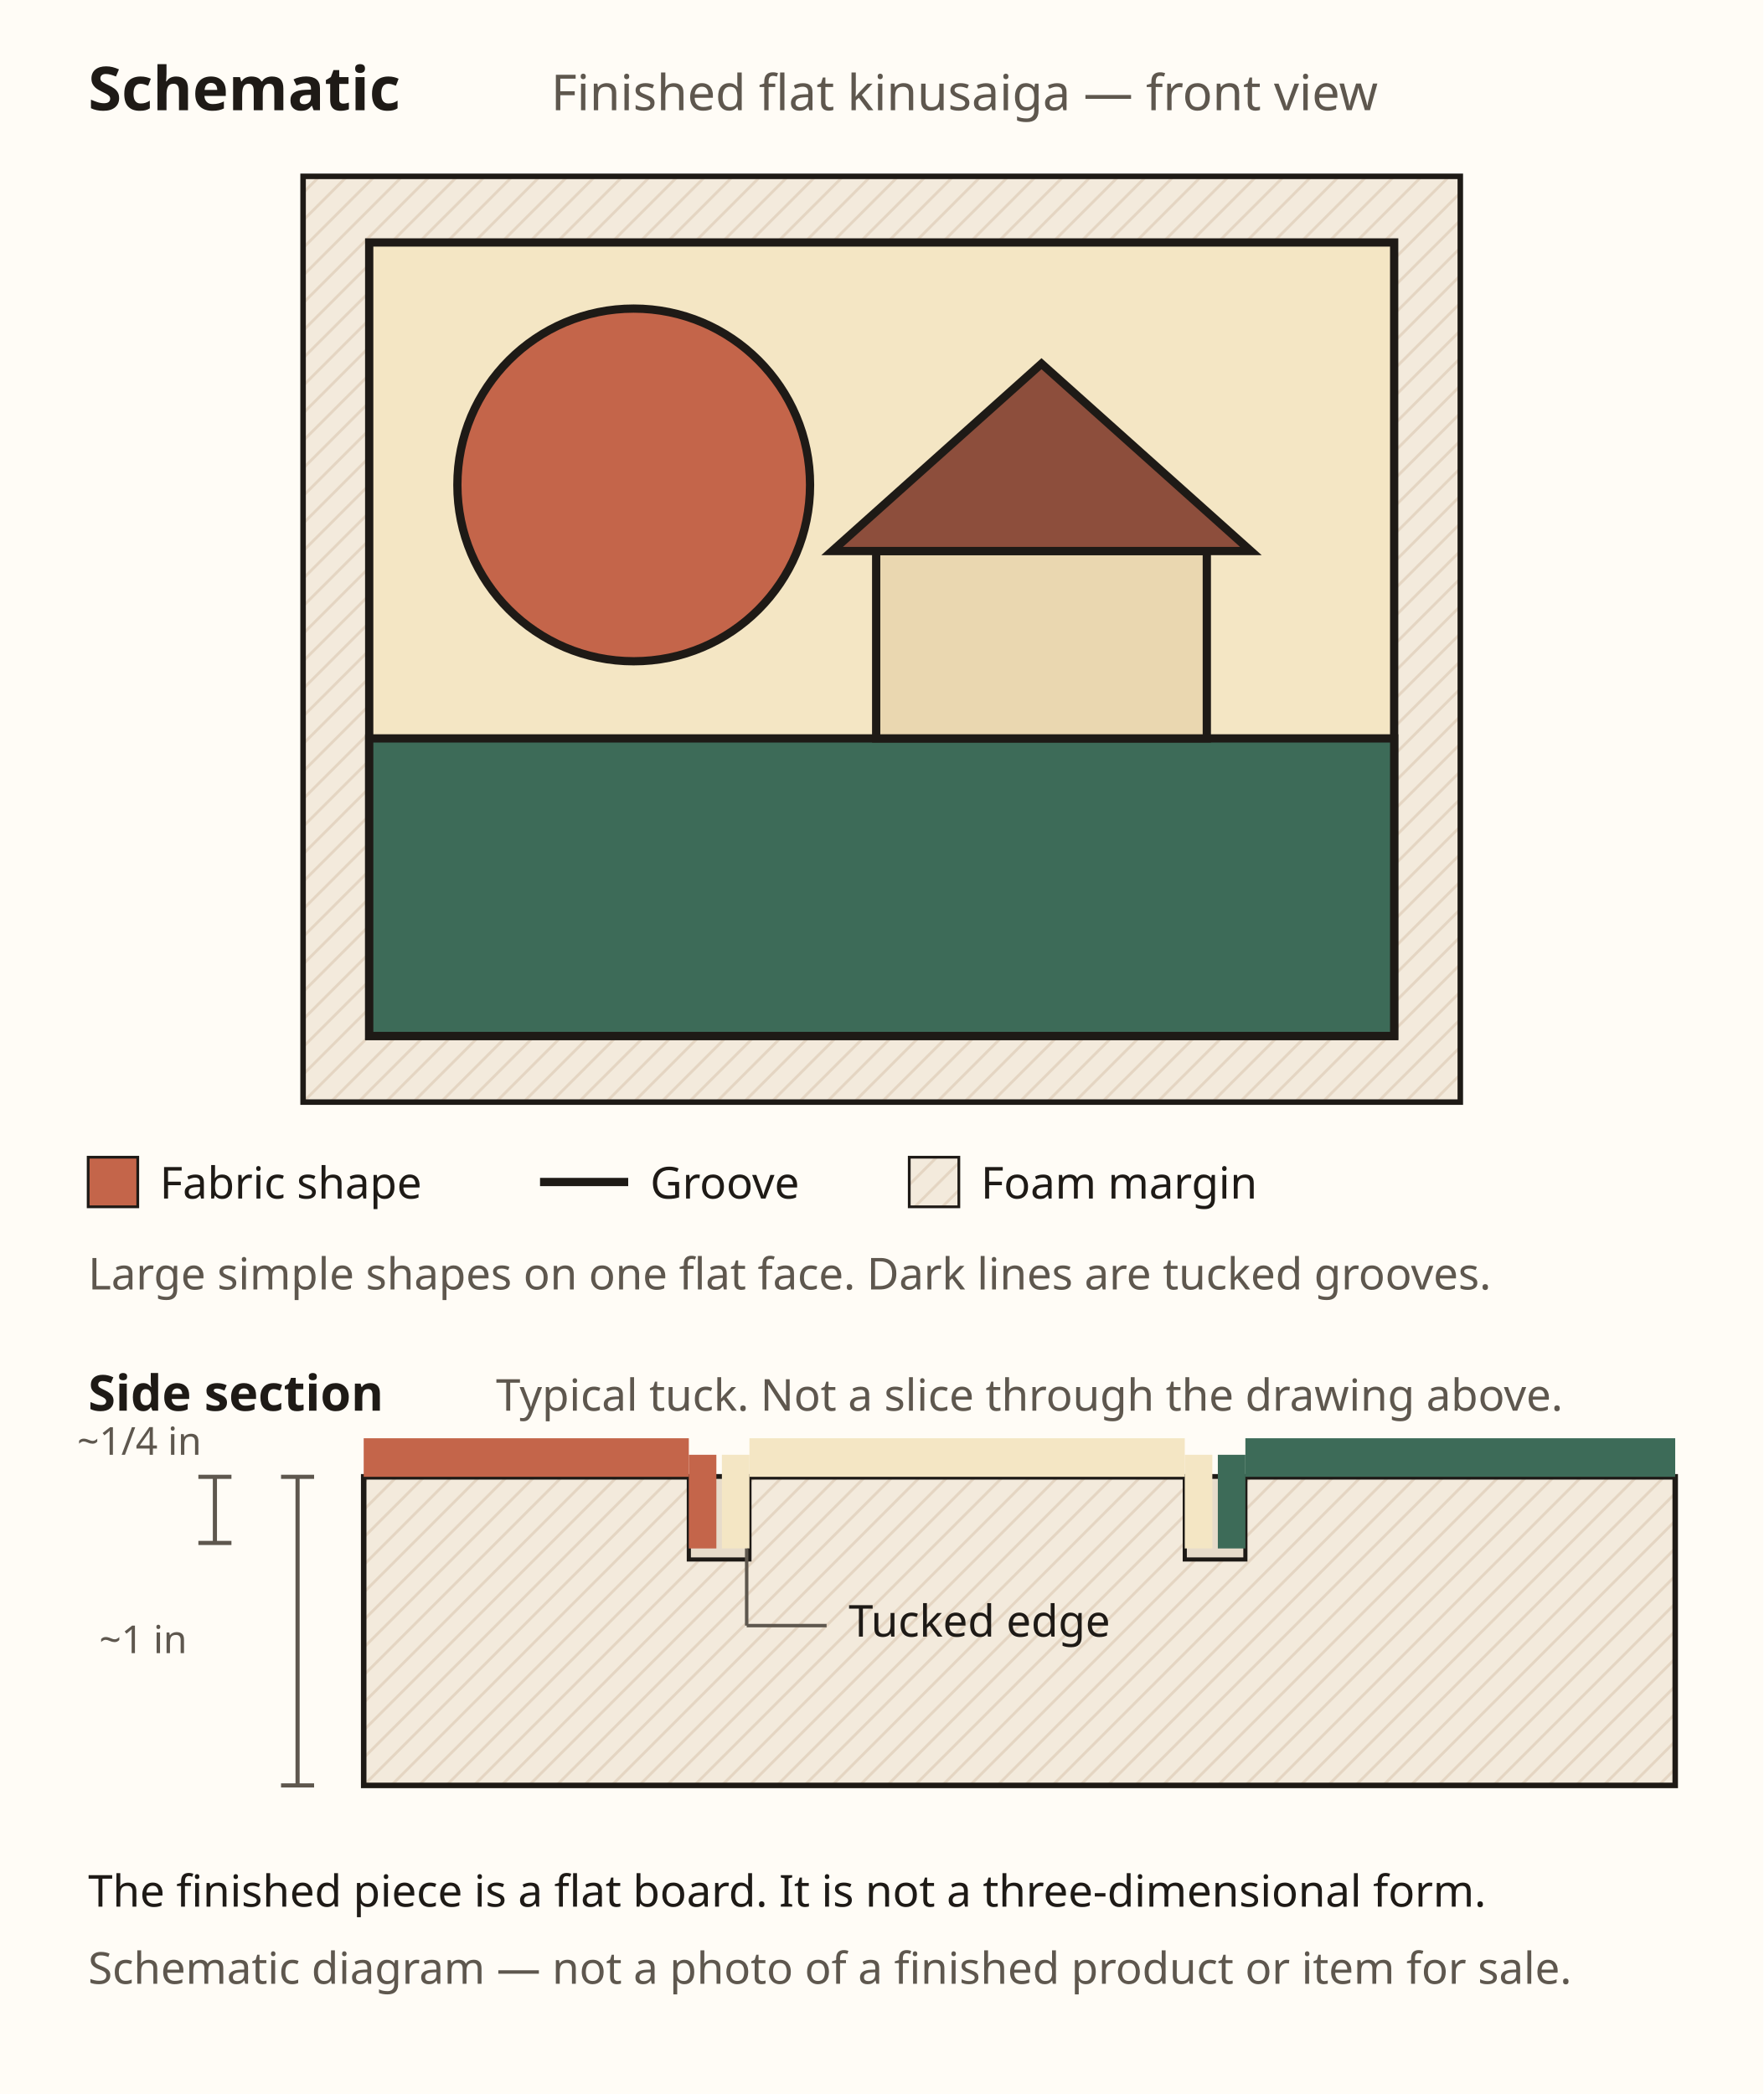
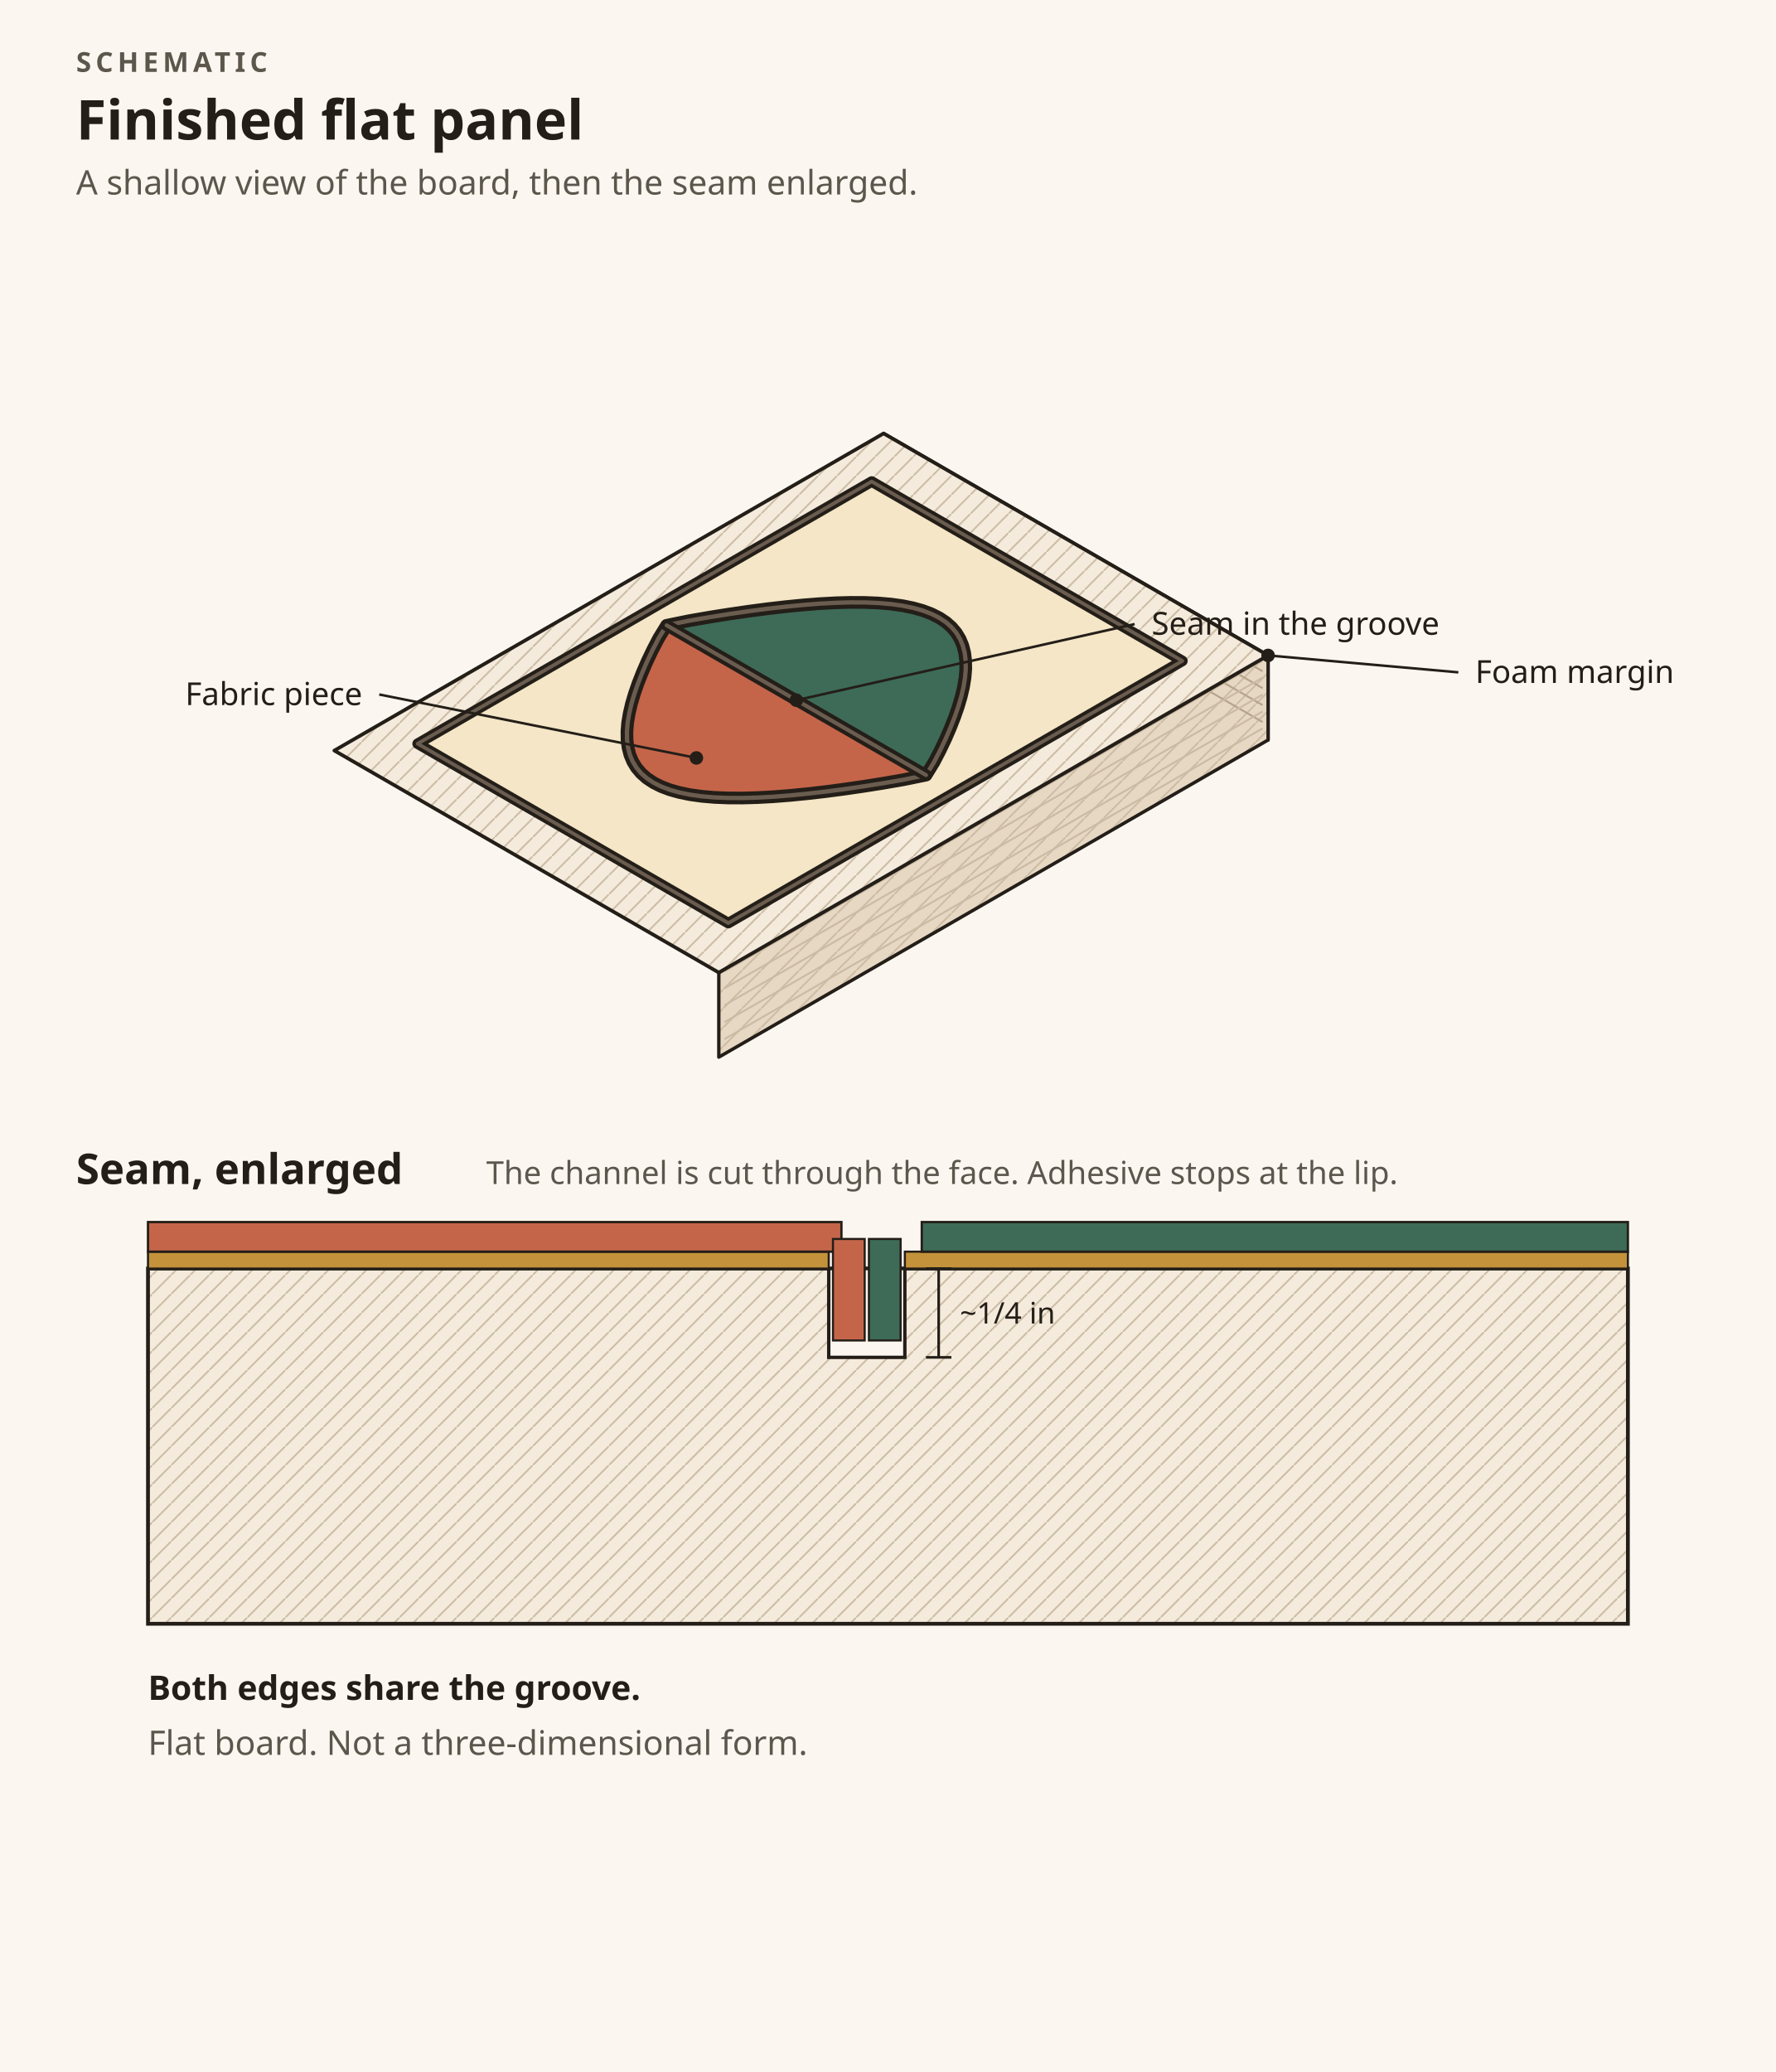
- <svg xmlns="http://www.w3.org/2000/svg" viewBox="0 0 640 760" width="640" height="760" font-family="Segoe UI, system-ui, sans-serif">
+ <svg xmlns="http://www.w3.org/2000/svg" viewBox="0 0 840 980" width="840" height="980" font-family="Segoe UI, system-ui, sans-serif">
  <defs>
-     <pattern id="foam" patternUnits="userSpaceOnUse" width="10" height="10">
-       <rect width="10" height="10" fill="#f3eadc" />
-       <path d="M-1 1 l2 -2 M0 10 L10 0 M9 11 l2 -2" stroke="#e4d5c2" stroke-width="1" />
+     <pattern id="foam" patternUnits="userSpaceOnUse" width="9" height="9">
+       <rect width="9" height="9" fill="#f4ebdc" />
+       <path d="M0 9 L9 0" stroke="#cbbba4" stroke-width="0.8" />
    </pattern>
+     <pattern id="foamSide" patternUnits="userSpaceOnUse" width="9" height="9">
+       <rect width="9" height="9" fill="#e7d8c4" />
+       <path d="M0 9 L9 0" stroke="#cbbba4" stroke-width="0.8" />
+     </pattern>
+     <pattern id="foamDark" patternUnits="userSpaceOnUse" width="9" height="9">
+       <rect width="9" height="9" fill="#d9c7b0" />
+       <path d="M0 9 L9 0" stroke="#b7a48c" stroke-width="0.8" />
+     </pattern>
+     <marker id="arr" viewBox="0 0 10 10" refX="8.2" refY="5" markerWidth="8" markerHeight="8" orient="auto">
+       <path d="M0 1.1 L9.2 5 L0 8.9 Z" fill="#241e18" />
+     </marker>
+     <marker id="arrW" viewBox="0 0 10 10" refX="8.2" refY="5" markerWidth="8" markerHeight="8" orient="auto">
+       <path d="M0 1.1 L9.2 5 L0 8.9 Z" fill="#8f3d32" />
+     </marker>
+     <marker id="arrR" viewBox="0 0 10 10" refX="8.2" refY="5" markerWidth="8" markerHeight="8" orient="auto">
+       <path d="M0 1.1 L9.2 5 L0 8.9 Z" fill="#1a4f3c" />
+     </marker>
  </defs>
-   <rect width="640" height="760" fill="#fffcf6" />
-   <text x="32" y="40" fill="#1e1a16" font-size="22" font-weight="700">Schematic</text>
-   <text x="200" y="40" fill="#5e574e" font-size="18">Finished flat kinusaiga — front view</text>
-   <rect x="110" y="64" width="420" height="336" fill="url(#foam)" stroke="#1e1a16" stroke-width="2" />
-   <rect x="134" y="88" width="372" height="288" fill="#f4e6c4" stroke="#1e1a16" stroke-width="3" />
-   <rect x="134" y="268" width="372" height="108" fill="#3d6b58" stroke="#1e1a16" stroke-width="3" />
-   <circle cx="230" cy="176" r="64" fill="#c4654a" stroke="#1e1a16" stroke-width="3" />
-   <rect x="318" y="200" width="120" height="68" fill="#ead7b0" stroke="#1e1a16" stroke-width="3" />
-   <polygon points="302,200 378,132 454,200" fill="#8d4e3c" stroke="#1e1a16" stroke-width="3" stroke-linejoin="miter" />
-   <rect x="32" y="420" width="18" height="18" fill="#c4654a" stroke="#1e1a16" />
-   <text x="58" y="435" fill="#1e1a16" font-size="16">Fabric shape</text>
-   <line x1="196" y1="429" x2="228" y2="429" stroke="#1e1a16" stroke-width="3" />
-   <text x="236" y="435" fill="#1e1a16" font-size="16">Groove</text>
-   <rect x="330" y="420" width="18" height="18" fill="url(#foam)" stroke="#1e1a16" />
-   <text x="356" y="435" fill="#1e1a16" font-size="16">Foam margin</text>
-   <text x="32" y="468" fill="#5e574e" font-size="16">Large simple shapes on one flat face. Dark lines are tucked grooves.</text>
-   <text x="32" y="512" fill="#1e1a16" font-size="18" font-weight="700">Side section</text>
-   <text x="180" y="512" fill="#5e574e" font-size="16">Typical tuck. Not a slice through the drawing above.</text>
-   <line x1="78" y1="536" x2="78" y2="560" stroke="#5e574e" stroke-width="1.5" />
-   <line x1="72" y1="536" x2="84" y2="536" stroke="#5e574e" stroke-width="1.5" />
-   <line x1="72" y1="560" x2="84" y2="560" stroke="#5e574e" stroke-width="1.5" />
-   <text x="28" y="528" fill="#5e574e" font-size="14">~1/4 in</text>
-   <line x1="108" y1="536" x2="108" y2="648" stroke="#5e574e" stroke-width="1.5" />
-   <line x1="102" y1="536" x2="114" y2="536" stroke="#5e574e" stroke-width="1.5" />
-   <line x1="102" y1="648" x2="114" y2="648" stroke="#5e574e" stroke-width="1.5" />
-   <text x="36" y="600" fill="#5e574e" font-size="14">~1 in</text>
-   <rect x="132" y="536" width="476" height="112" fill="url(#foam)" stroke="#1e1a16" stroke-width="2" />
-   <rect x="250" y="536" width="22" height="30" fill="#e7dccb" stroke="#1e1a16" stroke-width="1.5" />
-   <rect x="430" y="536" width="22" height="30" fill="#e7dccb" stroke="#1e1a16" stroke-width="1.5" />
-   <rect x="132" y="522" width="118" height="14" fill="#c4654a" />
-   <rect x="250" y="528" width="10" height="34" fill="#c4654a" />
-   <rect x="262" y="528" width="10" height="34" fill="#f4e6c4" />
-   <rect x="272" y="522" width="158" height="14" fill="#f4e6c4" />
-   <rect x="430" y="528" width="10" height="34" fill="#f4e6c4" />
-   <rect x="442" y="528" width="10" height="34" fill="#3d6b58" />
-   <rect x="452" y="522" width="156" height="14" fill="#3d6b58" />
-   <line x1="271" y1="562" x2="271" y2="590" stroke="#5e574e" stroke-width="1.25" />
-   <line x1="271" y1="590" x2="300" y2="590" stroke="#5e574e" stroke-width="1.25" />
-   <text x="308" y="594" fill="#1e1a16" font-size="16">Tucked edge</text>
-   <text x="32" y="692" fill="#1e1a16" font-size="16">The finished piece is a flat board. It is not a three-dimensional form.</text>
-   <text x="32" y="720" fill="#5e574e" font-size="16">Schematic diagram — not a photo of a finished product or item for sale.</text>
+   <rect width="840" height="980" fill="#fbf7f0" />
+   <text x="36" y="34" fill="#5c564c" font-size="13" font-weight="700" letter-spacing="0.16em">SCHEMATIC</text>
+   <text x="36" y="66" fill="#241e18" font-size="26" font-weight="700">Finished flat panel</text>
+   <text x="36" y="92" fill="#5c564c" font-size="16">A shallow view of the board, then the seam enlarged.</text>
+   <polygon points="599.81,350.00 417.94,245.00 417.94,205.00 599.81,310.00" fill="url(#foamDark)" stroke="#241e18" stroke-width="1.6" stroke-linejoin="round" />
+   <polygon points="340.00,500.00 599.81,350.00 599.81,310.00 340.00,460.00" fill="url(#foamSide)" stroke="#241e18" stroke-width="1.6" stroke-linejoin="round" />
+   <line x1="342.60" y1="491.50" x2="597.21" y2="344.50" stroke="#cbbba4" stroke-width="0.9" fill="none" />
+   <line x1="597.21" y1="341.50" x2="420.54" y2="239.50" stroke="#b7a48c" stroke-width="0.9" fill="none" />
+   <line x1="342.60" y1="483.50" x2="597.21" y2="336.50" stroke="#cbbba4" stroke-width="0.9" fill="none" />
+   <line x1="597.21" y1="333.50" x2="420.54" y2="231.50" stroke="#b7a48c" stroke-width="0.9" fill="none" />
+   <line x1="342.60" y1="475.50" x2="597.21" y2="328.50" stroke="#cbbba4" stroke-width="0.9" fill="none" />
+   <line x1="597.21" y1="325.50" x2="420.54" y2="223.50" stroke="#b7a48c" stroke-width="0.9" fill="none" />
+   <line x1="342.60" y1="467.50" x2="597.21" y2="320.50" stroke="#cbbba4" stroke-width="0.9" fill="none" />
+   <line x1="597.21" y1="317.50" x2="420.54" y2="215.50" stroke="#b7a48c" stroke-width="0.9" fill="none" />
+   <line x1="342.60" y1="459.50" x2="597.21" y2="312.50" stroke="#cbbba4" stroke-width="0.9" fill="none" />
+   <line x1="597.21" y1="309.50" x2="420.54" y2="207.50" stroke="#b7a48c" stroke-width="0.9" fill="none" />
+   <polygon points="340.00,460.00 599.81,310.00 417.94,205.00 158.13,355.00" fill="url(#foam)" stroke="#241e18" stroke-width="1.7" stroke-linejoin="round" />
+   <polygon points="344.50,436.60 559.28,312.60 412.31,227.75 197.54,351.75" fill="#f4e6c6" stroke="#241e18" stroke-width="1.2" stroke-linejoin="round" />
+   <polygon points="438.03,366.60 427.47,368.76 417.72,370.45 408.33,371.94 399.22,373.26 390.41,374.42 381.88,375.40 373.67,376.21 365.78,376.83 358.25,377.24 351.08,377.44 344.31,377.41 337.95,377.15 332.02,376.64 326.52,375.88 321.47,374.85 316.89,373.57 312.77,372.01 309.13,370.18 305.95,368.07 303.25,365.69 301.02,363.05 299.25,360.13 297.93,356.96 297.05,353.53 296.59,349.86 296.54,345.95 296.89,341.81 297.61,337.47 298.67,332.91 300.07,328.17 301.78,323.25 303.78,318.16 306.06,312.90 308.64,307.48 311.57,301.85 315.32,295.75 315.32,295.75 318.73,297.72 322.14,299.69 325.54,301.65 328.95,303.62 332.36,305.59 335.77,307.56 339.18,309.53 342.59,311.49 346.00,313.46 349.41,315.43 352.81,317.40 356.22,319.37 359.63,321.33 363.04,323.30 366.45,325.27 369.86,327.24 373.27,329.21 376.68,331.18 380.08,333.14 383.49,335.11 386.90,337.08 390.31,339.05 393.72,341.02 397.13,342.98 400.54,344.95 403.95,346.92 407.36,348.89 410.76,350.86 414.17,352.82 417.58,354.79 420.99,356.76 424.40,358.73 427.81,360.70 431.22,362.66 434.63,364.63 438.03,366.60" fill="#c4654a" stroke="#241e18" stroke-width="1.1" stroke-linejoin="round" />
+   <polygon points="438.03,366.60 441.78,360.50 444.71,354.87 447.29,349.45 449.57,344.19 451.57,339.10 453.28,334.18 454.68,329.44 455.75,324.88 456.46,320.54 456.81,316.40 456.76,312.49 456.31,308.82 455.42,305.39 454.10,302.22 452.33,299.30 450.10,296.66 447.40,294.28 444.23,292.18 440.58,290.34 436.46,288.78 431.88,287.50 426.83,286.47 421.34,285.71 415.40,285.20 409.04,284.94 402.27,284.91 395.11,285.11 387.57,285.52 379.69,286.14 371.47,286.95 362.95,287.93 354.13,289.09 345.02,290.41 335.63,291.90 325.88,293.59 315.32,295.75 315.32,295.75 318.73,297.72 322.14,299.69 325.54,301.65 328.95,303.62 332.36,305.59 335.77,307.56 339.18,309.53 342.59,311.49 346.00,313.46 349.41,315.43 352.81,317.40 356.22,319.37 359.63,321.33 363.04,323.30 366.45,325.27 369.86,327.24 373.27,329.21 376.68,331.18 380.08,333.14 383.49,335.11 386.90,337.08 390.31,339.05 393.72,341.02 397.13,342.98 400.54,344.95 403.95,346.92 407.36,348.89 410.76,350.86 414.17,352.82 417.58,354.79 420.99,356.76 424.40,358.73 427.81,360.70 431.22,362.66 434.63,364.63 438.03,366.60" fill="#3d6b58" stroke="#241e18" stroke-width="1.1" stroke-linejoin="round" />
+   <path d="M 438.03 366.60 L 427.47 368.76 L 417.72 370.45 L 408.33 371.94 L 399.22 373.26 L 390.41 374.42 L 381.88 375.40 L 373.67 376.21 L 365.78 376.83 L 358.25 377.24 L 351.08 377.44 L 344.31 377.41 L 337.95 377.15 L 332.02 376.64 L 326.52 375.88 L 321.47 374.85 L 316.89 373.57 L 312.77 372.01 L 309.13 370.18 L 305.95 368.07 L 303.25 365.69 L 301.02 363.05 L 299.25 360.13 L 297.93 356.96 L 297.05 353.53 L 296.59 349.86 L 296.54 345.95 L 296.89 341.81 L 297.61 337.47 L 298.67 332.91 L 300.07 328.17 L 301.78 323.25 L 303.78 318.16 L 306.06 312.90 L 308.64 307.48 L 311.57 301.85 L 315.32 295.75 L 315.32 295.75 L 325.88 293.59 L 335.63 291.90 L 345.02 290.41 L 354.13 289.09 L 362.95 287.93 L 371.47 286.95 L 379.69 286.14 L 387.57 285.52 L 395.11 285.11 L 402.27 284.91 L 409.04 284.94 L 415.40 285.20 L 421.34 285.71 L 426.83 286.47 L 431.88 287.50 L 436.46 288.78 L 440.58 290.34 L 444.23 292.18 L 447.40 294.28 L 450.10 296.66 L 452.33 299.30 L 454.10 302.22 L 455.42 305.39 L 456.31 308.82 L 456.76 312.49 L 456.81 316.40 L 456.46 320.54 L 455.75 324.88 L 454.68 329.44 L 453.28 334.18 L 451.57 339.10 L 449.57 344.19 L 447.29 349.45 L 444.71 354.87 L 441.78 360.50 L 438.03 366.60" fill="none" stroke="#241e18" stroke-width="6" stroke-linecap="round" stroke-linejoin="round" />
+   <path d="M 438.03 366.60 L 427.47 368.76 L 417.72 370.45 L 408.33 371.94 L 399.22 373.26 L 390.41 374.42 L 381.88 375.40 L 373.67 376.21 L 365.78 376.83 L 358.25 377.24 L 351.08 377.44 L 344.31 377.41 L 337.95 377.15 L 332.02 376.64 L 326.52 375.88 L 321.47 374.85 L 316.89 373.57 L 312.77 372.01 L 309.13 370.18 L 305.95 368.07 L 303.25 365.69 L 301.02 363.05 L 299.25 360.13 L 297.93 356.96 L 297.05 353.53 L 296.59 349.86 L 296.54 345.95 L 296.89 341.81 L 297.61 337.47 L 298.67 332.91 L 300.07 328.17 L 301.78 323.25 L 303.78 318.16 L 306.06 312.90 L 308.64 307.48 L 311.57 301.85 L 315.32 295.75 L 315.32 295.75 L 325.88 293.59 L 335.63 291.90 L 345.02 290.41 L 354.13 289.09 L 362.95 287.93 L 371.47 286.95 L 379.69 286.14 L 387.57 285.52 L 395.11 285.11 L 402.27 284.91 L 409.04 284.94 L 415.40 285.20 L 421.34 285.71 L 426.83 286.47 L 431.88 287.50 L 436.46 288.78 L 440.58 290.34 L 444.23 292.18 L 447.40 294.28 L 450.10 296.66 L 452.33 299.30 L 454.10 302.22 L 455.42 305.39 L 456.31 308.82 L 456.76 312.49 L 456.81 316.40 L 456.46 320.54 L 455.75 324.88 L 454.68 329.44 L 453.28 334.18 L 451.57 339.10 L 449.57 344.19 L 447.29 349.45 L 444.71 354.87 L 441.78 360.50 L 438.03 366.60" fill="none" stroke="#6a5d50" stroke-width="2.04" stroke-linecap="round" stroke-linejoin="round" />
+   <path d="M 438.03 366.60 L 434.63 364.63 L 431.22 362.66 L 427.81 360.70 L 424.40 358.73 L 420.99 356.76 L 417.58 354.79 L 414.17 352.82 L 410.76 350.86 L 407.36 348.89 L 403.95 346.92 L 400.54 344.95 L 397.13 342.98 L 393.72 341.02 L 390.31 339.05 L 386.90 337.08 L 383.49 335.11 L 380.08 333.14 L 376.68 331.18 L 373.27 329.21 L 369.86 327.24 L 366.45 325.27 L 363.04 323.30 L 359.63 321.33 L 356.22 319.37 L 352.81 317.40 L 349.41 315.43 L 346.00 313.46 L 342.59 311.49 L 339.18 309.53 L 335.77 307.56 L 332.36 305.59 L 328.95 303.62 L 325.54 301.65 L 322.14 299.69 L 318.73 297.72 L 315.32 295.75" fill="none" stroke="#241e18" stroke-width="5.5" stroke-linecap="round" stroke-linejoin="round" />
+   <path d="M 438.03 366.60 L 434.63 364.63 L 431.22 362.66 L 427.81 360.70 L 424.40 358.73 L 420.99 356.76 L 417.58 354.79 L 414.17 352.82 L 410.76 350.86 L 407.36 348.89 L 403.95 346.92 L 400.54 344.95 L 397.13 342.98 L 393.72 341.02 L 390.31 339.05 L 386.90 337.08 L 383.49 335.11 L 380.08 333.14 L 376.68 331.18 L 373.27 329.21 L 369.86 327.24 L 366.45 325.27 L 363.04 323.30 L 359.63 321.33 L 356.22 319.37 L 352.81 317.40 L 349.41 315.43 L 346.00 313.46 L 342.59 311.49 L 339.18 309.53 L 335.77 307.56 L 332.36 305.59 L 328.95 303.62 L 325.54 301.65 L 322.14 299.69 L 318.73 297.72 L 315.32 295.75" fill="none" stroke="#6a5d50" stroke-width="1.87" stroke-linecap="round" stroke-linejoin="round" />
+   <path d="M 344.50 436.60 L 559.28 312.60 L 412.31 227.75 L 197.54 351.75 L 344.50 436.60" fill="none" stroke="#241e18" stroke-width="5" stroke-linecap="round" stroke-linejoin="round" />
+   <path d="M 344.50 436.60 L 559.28 312.60 L 412.31 227.75 L 197.54 351.75 L 344.50 436.60" fill="none" stroke="#6a5d50" stroke-width="1.7" stroke-linecap="round" stroke-linejoin="round" />
+   <circle cx="329.39" cy="358.48" r="3.20" fill="#241e18" stroke="#241e18" stroke-width="0" />
+   <line x1="329.39" y1="358.48" x2="179.39" y2="328.48" stroke="#241e18" stroke-width="1.2" fill="none" />
+   <text x="171.4" y="333.5" fill="#241e18" font-size="15" font-weight="500" text-anchor="end">Fabric piece</text>
+   <circle cx="376.68" cy="331.18" r="3.20" fill="#241e18" stroke="#241e18" stroke-width="0" />
+   <line x1="376.68" y1="331.18" x2="536.68" y2="295.18" stroke="#241e18" stroke-width="1.2" fill="none" />
+   <text x="544.7" y="300.2" fill="#241e18" font-size="15" font-weight="500" text-anchor="start">Seam in the groove</text>
+   <circle cx="599.81" cy="310.00" r="3.20" fill="#241e18" stroke="#241e18" stroke-width="0" />
+   <line x1="599.81" y1="310.00" x2="689.81" y2="318.00" stroke="#241e18" stroke-width="1.2" fill="none" />
+   <text x="697.8" y="323.0" fill="#241e18" font-size="15" font-weight="500" text-anchor="start">Foam margin</text>
+   <text x="36.0" y="560.0" fill="#241e18" font-size="20" font-weight="700" text-anchor="start">Seam, enlarged</text>
+   <text x="230.0" y="560.0" fill="#5c564c" font-size="15" font-weight="500" text-anchor="start">The channel is cut through the face. Adhesive stops at the lip.</text>
+   <rect x="70.00" y="600.00" width="700.00" height="168.00" rx="0" fill="url(#foam)" stroke="#241e18" stroke-width="1.8" />
+   <rect x="392.00" y="600.00" width="36.00" height="42.00" rx="0" fill="#fbf7f0" stroke="#241e18" stroke-width="1.6" />
+   <rect x="70.00" y="592.00" width="322.00" height="8.00" rx="0" fill="#c4923a" stroke="#241e18" stroke-width="1" />
+   <rect x="428.00" y="592.00" width="342.00" height="8.00" rx="0" fill="#c4923a" stroke="#241e18" stroke-width="1" />
+   <rect x="70.00" y="578.00" width="328.00" height="14.00" rx="0" fill="#c4654a" stroke="#241e18" stroke-width="1.1" />
+   <rect x="394.00" y="586.00" width="15.00" height="48.00" rx="0" fill="#c4654a" stroke="#241e18" stroke-width="1" />
+   <rect x="411.00" y="586.00" width="15.00" height="48.00" rx="0" fill="#3d6b58" stroke="#241e18" stroke-width="1" />
+   <rect x="436.00" y="578.00" width="334.00" height="14.00" rx="0" fill="#3d6b58" stroke="#241e18" stroke-width="1.1" />
+   <line x1="444.00" y1="600.00" x2="444.00" y2="642.00" stroke="#241e18" stroke-width="1.25" fill="none" />
+   <line x1="438.00" y1="600.00" x2="450.00" y2="600.00" stroke="#241e18" stroke-width="1.25" fill="none" />
+   <line x1="438.00" y1="642.00" x2="450.00" y2="642.00" stroke="#241e18" stroke-width="1.25" fill="none" />
+   <text x="454.0" y="626.0" fill="#241e18" font-size="14" font-weight="500" text-anchor="start">~1/4 in</text>
+   <text x="70.0" y="804.0" fill="#241e18" font-size="16" font-weight="700" text-anchor="start">Both edges share the groove.</text>
+   <text x="70.0" y="830.0" fill="#5c564c" font-size="16" font-weight="500" text-anchor="start">Flat board. Not a three-dimensional form.</text>
</svg>
